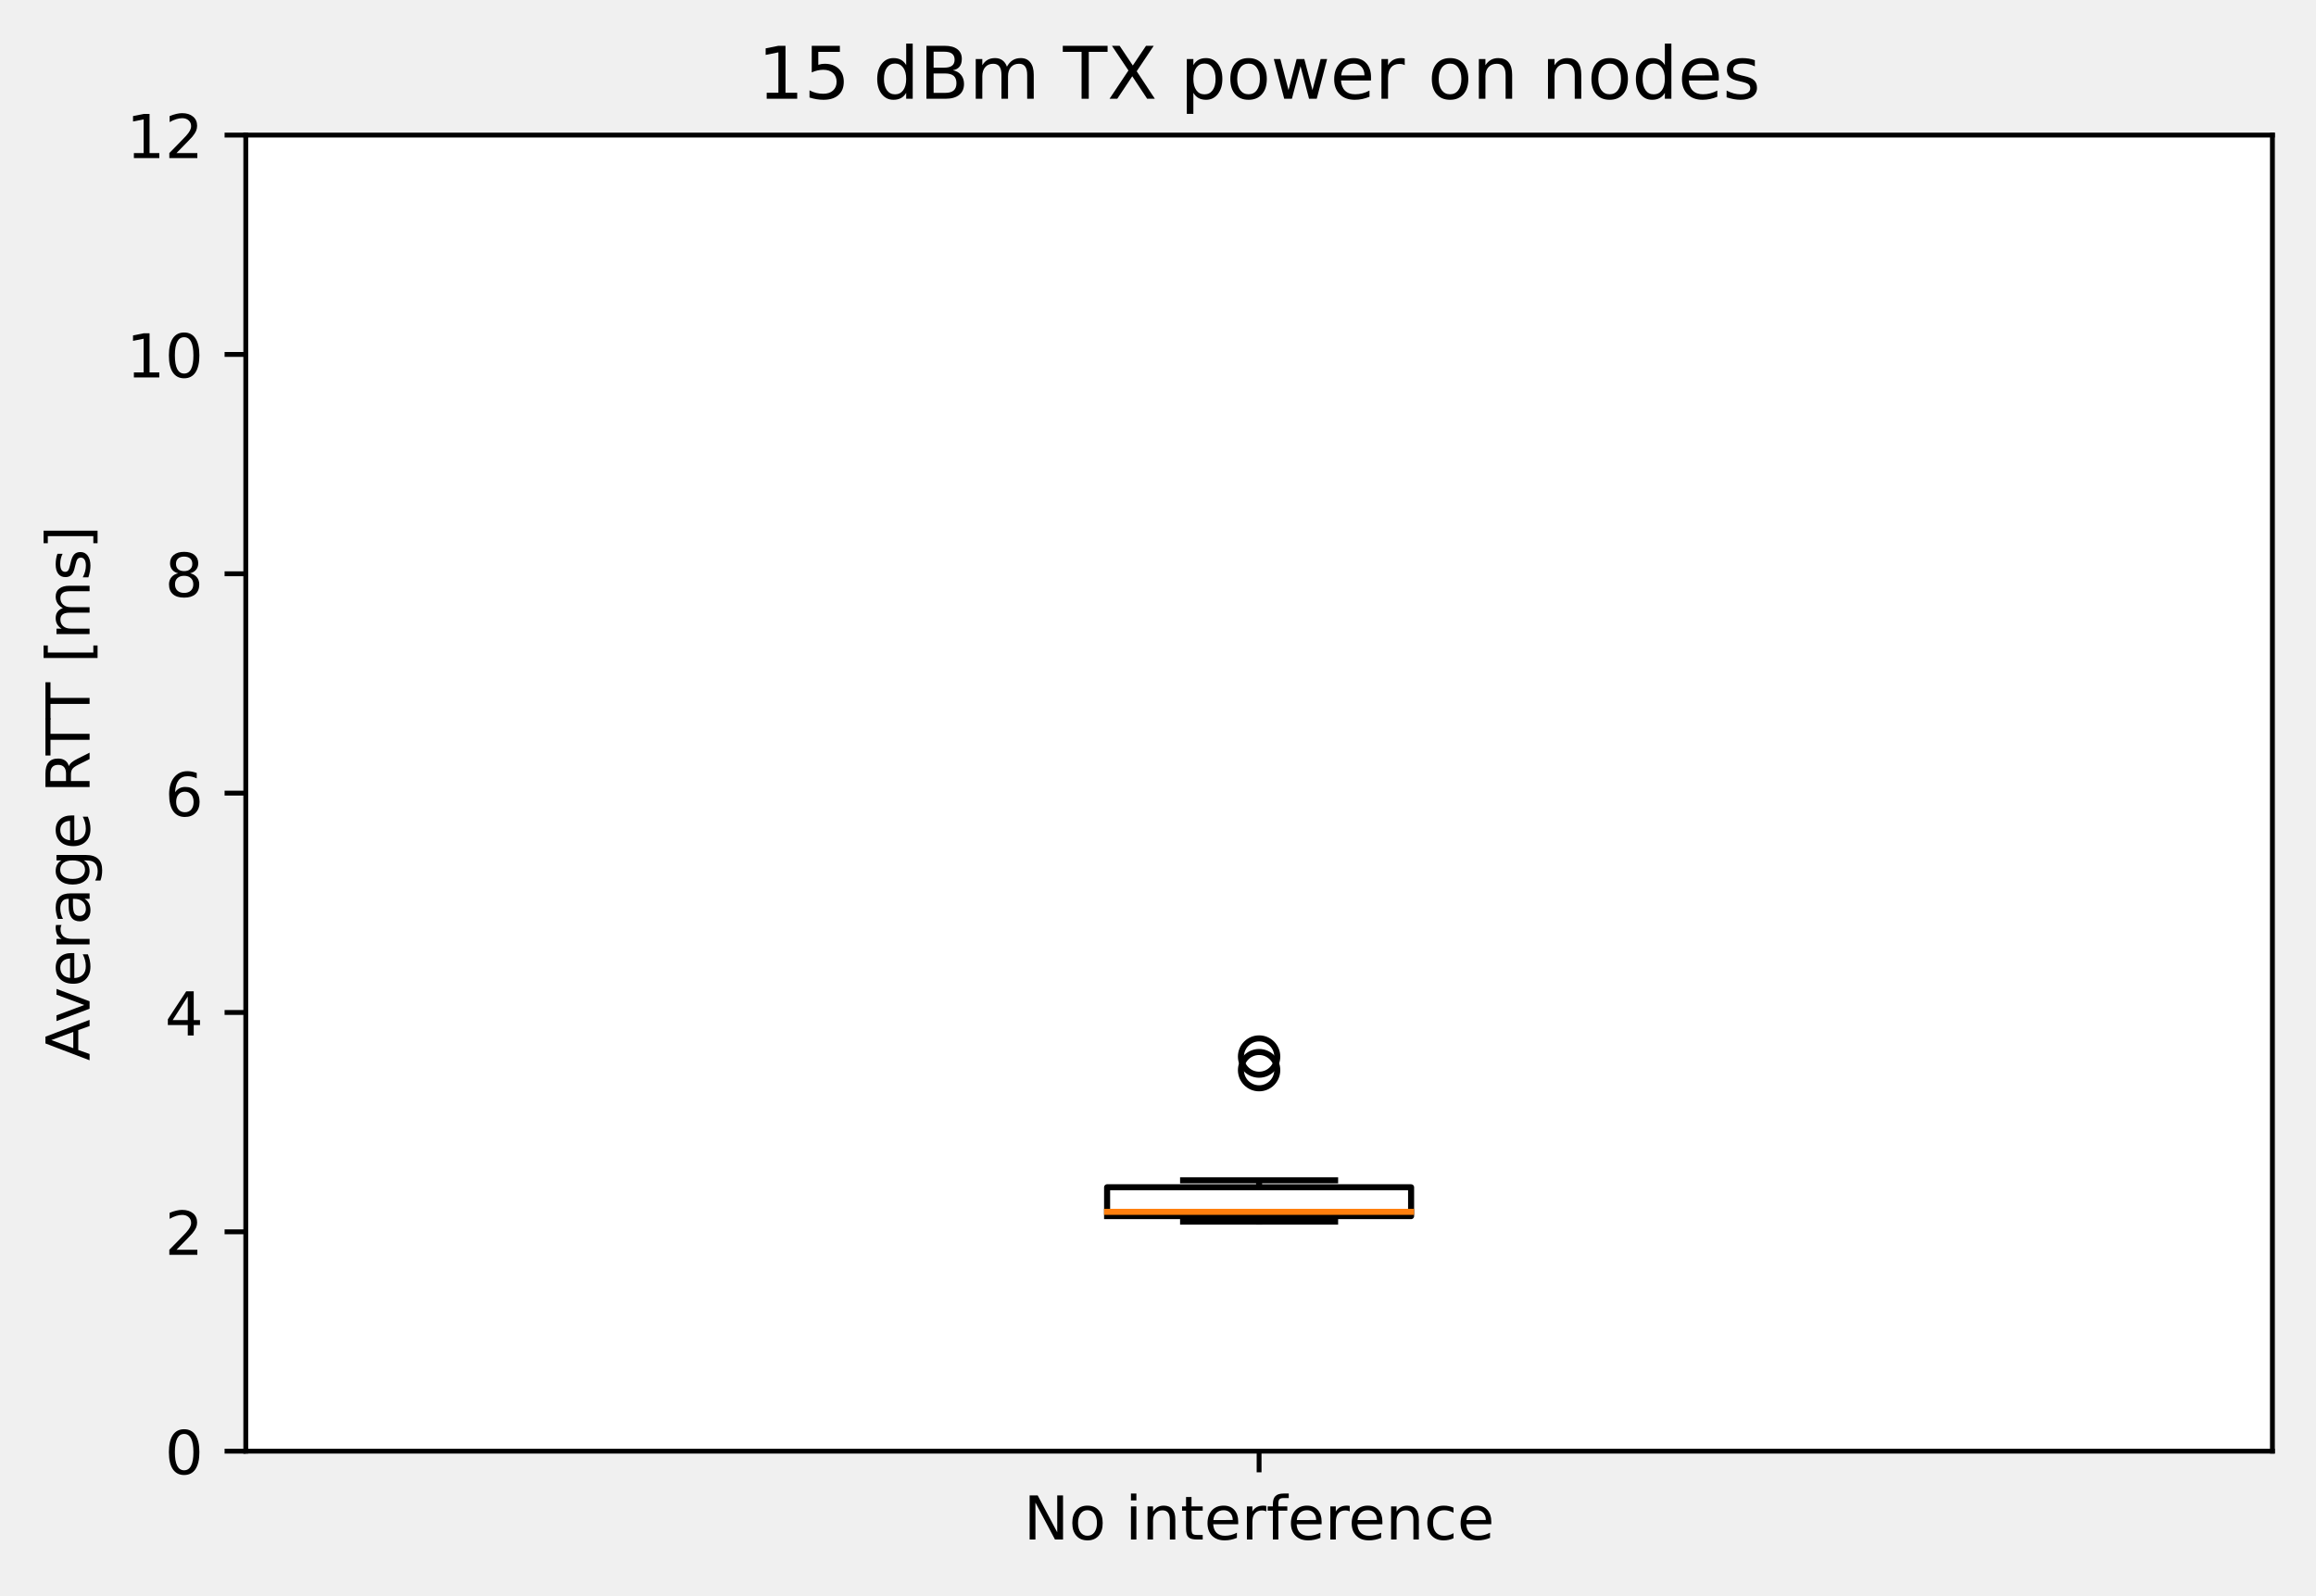
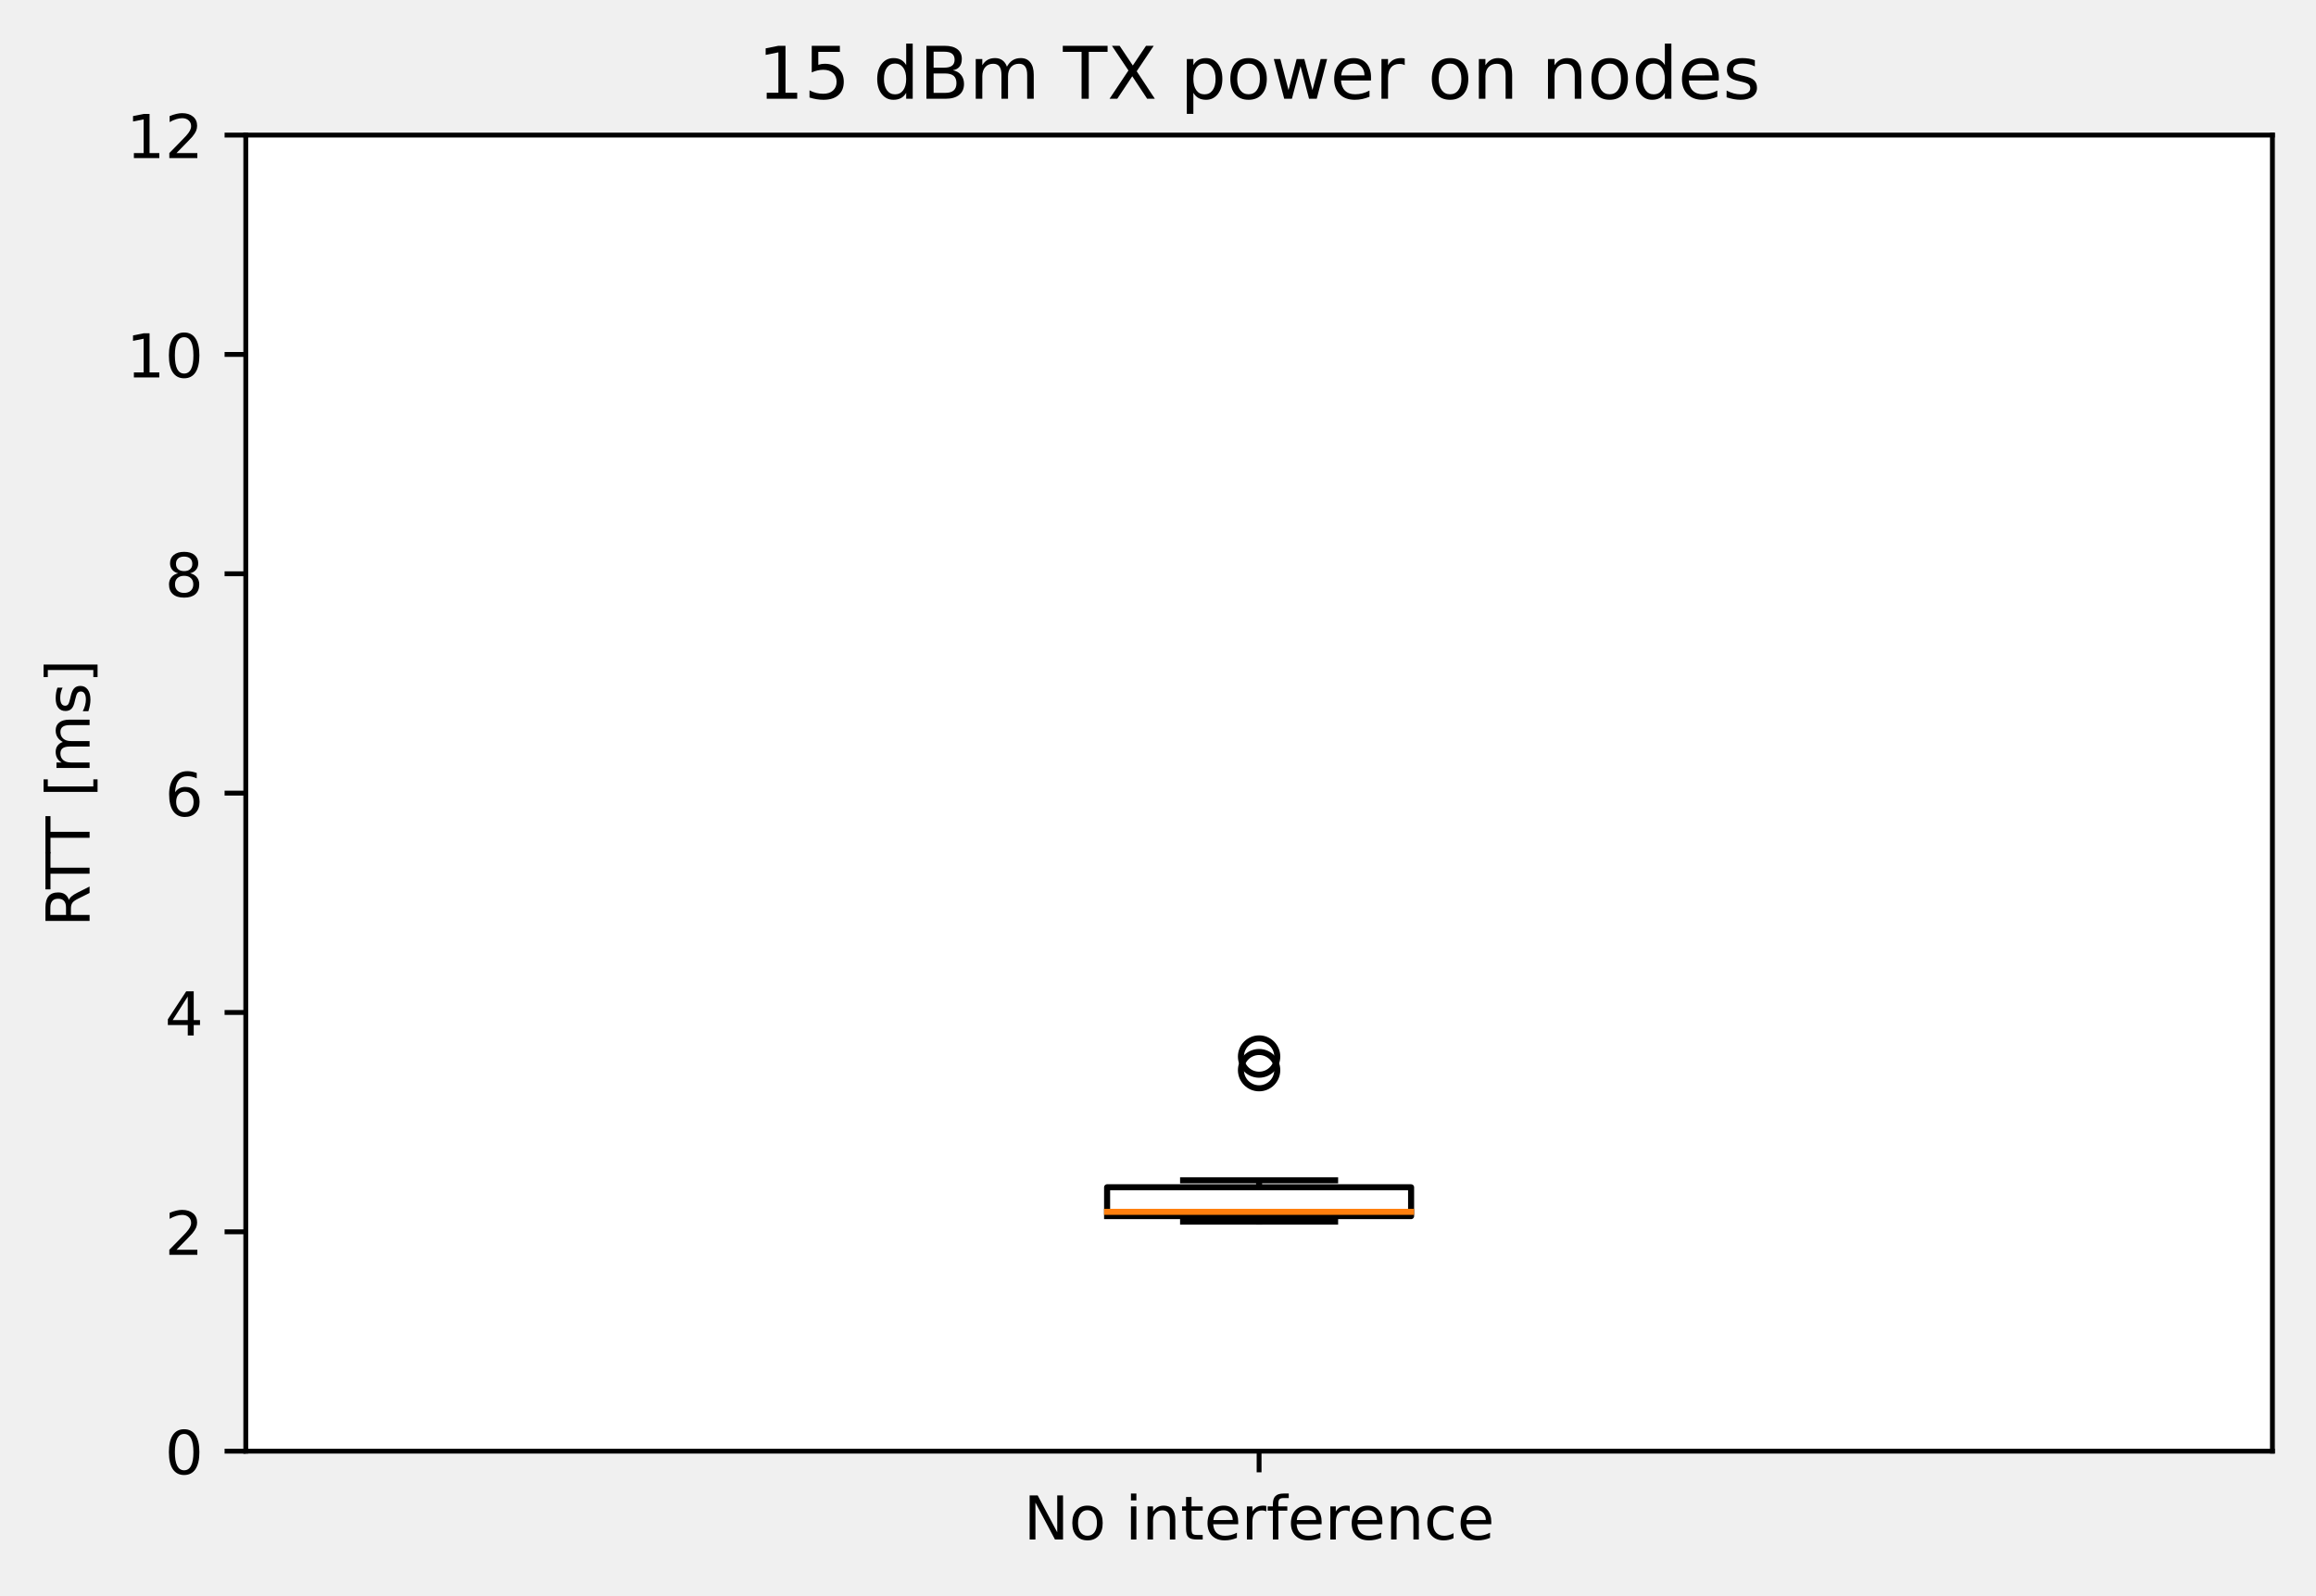
<svg xmlns="http://www.w3.org/2000/svg" xmlns:xlink="http://www.w3.org/1999/xlink" height="263.636pt" version="1.1" viewBox="0 0 382.603 263.636" width="382.603pt">
  <defs>
    <style type="text/css">*{stroke-linecap:butt;stroke-linejoin:round;}</style>
  </defs>
  <g id="figure_1">
    <g id="patch_1">
      <path d="M 0 263.636  L 382.603 263.636  L 382.603 0  L 0 0  z " style="fill:none;" />
    </g>
    <g id="axes_1">
      <g id="patch_2">
        <path d="M 40.603 239.758  L 375.403 239.758  L 375.403 22.318  L 40.603 22.318  z " style="fill:#ffffff;" />
      </g>
      <g id="matplotlib.axis_1">
        <g id="xtick_1">
          <g id="line2d_1">
            <defs>
-               <path d="M 0 0  L 0 3.5  " id="mb3ceda724a" style="stroke:#000000;stroke-width:0.8;" />
+               <path d="M 0 0  L 0 3.5  " id="m0b9584f833" style="stroke:#000000;stroke-width:0.8;" />
            </defs>
            <g>
-               <use style="stroke:#000000;stroke-width:0.8;" x="208.003" xlink:href="#mb3ceda724a" y="239.758" />
+               <use style="stroke:#000000;stroke-width:0.8;" x="208.003" xlink:href="#m0b9584f833" y="239.758" />
            </g>
          </g>
          <g id="text_1">
            <g transform="translate(169.1133 254.3566)scale(0.1 -0.1)">
              <defs>
                <path d="M 628 4666  L 1478 4666  L 3547 763  L 3547 4666  L 4159 4666  L 4159 0  L 3309 0  L 1241 3903  L 1241 0  L 628 0  L 628 4666  z " id="DejaVuSans-4e" transform="scale(0.015625)" />
                <path d="M 1959 3097  Q 1497 3097 1228 2736  Q 959 2375 959 1747  Q 959 1119 1226 758  Q 1494 397 1959 397  Q 2419 397 2687 759  Q 2956 1122 2956 1747  Q 2956 2369 2687 2733  Q 2419 3097 1959 3097  z M 1959 3584  Q 2709 3584 3137 3096  Q 3566 2609 3566 1747  Q 3566 888 3137 398  Q 2709 -91 1959 -91  Q 1206 -91 779 398  Q 353 888 353 1747  Q 353 2609 779 3096  Q 1206 3584 1959 3584  z " id="DejaVuSans-6f" transform="scale(0.015625)" />
                <path id="DejaVuSans-20" transform="scale(0.015625)" />
                <path d="M 603 3500  L 1178 3500  L 1178 0  L 603 0  L 603 3500  z M 603 4863  L 1178 4863  L 1178 4134  L 603 4134  L 603 4863  z " id="DejaVuSans-69" transform="scale(0.015625)" />
                <path d="M 3513 2113  L 3513 0  L 2938 0  L 2938 2094  Q 2938 2591 2744 2837  Q 2550 3084 2163 3084  Q 1697 3084 1428 2787  Q 1159 2491 1159 1978  L 1159 0  L 581 0  L 581 3500  L 1159 3500  L 1159 2956  Q 1366 3272 1645 3428  Q 1925 3584 2291 3584  Q 2894 3584 3203 3211  Q 3513 2838 3513 2113  z " id="DejaVuSans-6e" transform="scale(0.015625)" />
                <path d="M 1172 4494  L 1172 3500  L 2356 3500  L 2356 3053  L 1172 3053  L 1172 1153  Q 1172 725 1289 603  Q 1406 481 1766 481  L 2356 481  L 2356 0  L 1766 0  Q 1100 0 847 248  Q 594 497 594 1153  L 594 3053  L 172 3053  L 172 3500  L 594 3500  L 594 4494  L 1172 4494  z " id="DejaVuSans-74" transform="scale(0.015625)" />
                <path d="M 3597 1894  L 3597 1613  L 953 1613  Q 991 1019 1311 708  Q 1631 397 2203 397  Q 2534 397 2845 478  Q 3156 559 3463 722  L 3463 178  Q 3153 47 2828 -22  Q 2503 -91 2169 -91  Q 1331 -91 842 396  Q 353 884 353 1716  Q 353 2575 817 3079  Q 1281 3584 2069 3584  Q 2775 3584 3186 3129  Q 3597 2675 3597 1894  z M 3022 2063  Q 3016 2534 2758 2815  Q 2500 3097 2075 3097  Q 1594 3097 1305 2825  Q 1016 2553 972 2059  L 3022 2063  z " id="DejaVuSans-65" transform="scale(0.015625)" />
                <path d="M 2631 2963  Q 2534 3019 2420 3045  Q 2306 3072 2169 3072  Q 1681 3072 1420 2755  Q 1159 2438 1159 1844  L 1159 0  L 581 0  L 581 3500  L 1159 3500  L 1159 2956  Q 1341 3275 1631 3429  Q 1922 3584 2338 3584  Q 2397 3584 2469 3576  Q 2541 3569 2628 3553  L 2631 2963  z " id="DejaVuSans-72" transform="scale(0.015625)" />
                <path d="M 2375 4863  L 2375 4384  L 1825 4384  Q 1516 4384 1395 4259  Q 1275 4134 1275 3809  L 1275 3500  L 2222 3500  L 2222 3053  L 1275 3053  L 1275 0  L 697 0  L 697 3053  L 147 3053  L 147 3500  L 697 3500  L 697 3744  Q 697 4328 969 4595  Q 1241 4863 1831 4863  L 2375 4863  z " id="DejaVuSans-66" transform="scale(0.015625)" />
                <path d="M 3122 3366  L 3122 2828  Q 2878 2963 2633 3030  Q 2388 3097 2138 3097  Q 1578 3097 1268 2742  Q 959 2388 959 1747  Q 959 1106 1268 751  Q 1578 397 2138 397  Q 2388 397 2633 464  Q 2878 531 3122 666  L 3122 134  Q 2881 22 2623 -34  Q 2366 -91 2075 -91  Q 1284 -91 818 406  Q 353 903 353 1747  Q 353 2603 823 3093  Q 1294 3584 2113 3584  Q 2378 3584 2631 3529  Q 2884 3475 3122 3366  z " id="DejaVuSans-63" transform="scale(0.015625)" />
              </defs>
              <use xlink:href="#DejaVuSans-4e" />
              <use x="74.805" xlink:href="#DejaVuSans-6f" />
              <use x="135.986" xlink:href="#DejaVuSans-20" />
              <use x="167.773" xlink:href="#DejaVuSans-69" />
              <use x="195.557" xlink:href="#DejaVuSans-6e" />
              <use x="258.936" xlink:href="#DejaVuSans-74" />
              <use x="298.145" xlink:href="#DejaVuSans-65" />
              <use x="359.668" xlink:href="#DejaVuSans-72" />
              <use x="400.781" xlink:href="#DejaVuSans-66" />
              <use x="435.986" xlink:href="#DejaVuSans-65" />
              <use x="497.51" xlink:href="#DejaVuSans-72" />
              <use x="536.373" xlink:href="#DejaVuSans-65" />
              <use x="597.896" xlink:href="#DejaVuSans-6e" />
              <use x="661.275" xlink:href="#DejaVuSans-63" />
              <use x="716.256" xlink:href="#DejaVuSans-65" />
            </g>
          </g>
        </g>
      </g>
      <g id="matplotlib.axis_2">
        <g id="ytick_1">
          <g id="line2d_2">
            <defs>
-               <path d="M 0 0  L -3.5 0  " id="m162628d5ee" style="stroke:#000000;stroke-width:0.8;" />
+               <path d="M 0 0  L -3.5 0  " id="m374ccc0452" style="stroke:#000000;stroke-width:0.8;" />
            </defs>
            <g>
-               <use style="stroke:#000000;stroke-width:0.8;" x="40.603" xlink:href="#m162628d5ee" y="239.758" />
+               <use style="stroke:#000000;stroke-width:0.8;" x="40.603" xlink:href="#m374ccc0452" y="239.758" />
            </g>
          </g>
          <g id="text_2">
            <g transform="translate(27.24063 243.5573)scale(0.1 -0.1)">
              <defs>
                <path d="M 2034 4250  Q 1547 4250 1301 3770  Q 1056 3291 1056 2328  Q 1056 1369 1301 889  Q 1547 409 2034 409  Q 2525 409 2770 889  Q 3016 1369 3016 2328  Q 3016 3291 2770 3770  Q 2525 4250 2034 4250  z M 2034 4750  Q 2819 4750 3233 4129  Q 3647 3509 3647 2328  Q 3647 1150 3233 529  Q 2819 -91 2034 -91  Q 1250 -91 836 529  Q 422 1150 422 2328  Q 422 3509 836 4129  Q 1250 4750 2034 4750  z " id="DejaVuSans-30" transform="scale(0.015625)" />
              </defs>
              <use xlink:href="#DejaVuSans-30" />
            </g>
          </g>
        </g>
        <g id="ytick_2">
          <g id="line2d_3">
            <g>
-               <use style="stroke:#000000;stroke-width:0.8;" x="40.603" xlink:href="#m162628d5ee" y="203.518" />
+               <use style="stroke:#000000;stroke-width:0.8;" x="40.603" xlink:href="#m374ccc0452" y="203.518" />
            </g>
          </g>
          <g id="text_3">
            <g transform="translate(27.24063 207.3173)scale(0.1 -0.1)">
              <defs>
                <path d="M 1228 531  L 3431 531  L 3431 0  L 469 0  L 469 531  Q 828 903 1448 1529  Q 2069 2156 2228 2338  Q 2531 2678 2651 2914  Q 2772 3150 2772 3378  Q 2772 3750 2511 3984  Q 2250 4219 1831 4219  Q 1534 4219 1204 4116  Q 875 4013 500 3803  L 500 4441  Q 881 4594 1212 4672  Q 1544 4750 1819 4750  Q 2544 4750 2975 4387  Q 3406 4025 3406 3419  Q 3406 3131 3298 2873  Q 3191 2616 2906 2266  Q 2828 2175 2409 1742  Q 1991 1309 1228 531  z " id="DejaVuSans-32" transform="scale(0.015625)" />
              </defs>
              <use xlink:href="#DejaVuSans-32" />
            </g>
          </g>
        </g>
        <g id="ytick_3">
          <g id="line2d_4">
            <g>
-               <use style="stroke:#000000;stroke-width:0.8;" x="40.603" xlink:href="#m162628d5ee" y="167.278" />
+               <use style="stroke:#000000;stroke-width:0.8;" x="40.603" xlink:href="#m374ccc0452" y="167.278" />
            </g>
          </g>
          <g id="text_4">
            <g transform="translate(27.24063 171.0773)scale(0.1 -0.1)">
              <defs>
                <path d="M 2419 4116  L 825 1625  L 2419 1625  L 2419 4116  z M 2253 4666  L 3047 4666  L 3047 1625  L 3713 1625  L 3713 1100  L 3047 1100  L 3047 0  L 2419 0  L 2419 1100  L 313 1100  L 313 1709  L 2253 4666  z " id="DejaVuSans-34" transform="scale(0.015625)" />
              </defs>
              <use xlink:href="#DejaVuSans-34" />
            </g>
          </g>
        </g>
        <g id="ytick_4">
          <g id="line2d_5">
            <g>
-               <use style="stroke:#000000;stroke-width:0.8;" x="40.603" xlink:href="#m162628d5ee" y="131.038" />
+               <use style="stroke:#000000;stroke-width:0.8;" x="40.603" xlink:href="#m374ccc0452" y="131.038" />
            </g>
          </g>
          <g id="text_5">
            <g transform="translate(27.24063 134.8373)scale(0.1 -0.1)">
              <defs>
                <path d="M 2113 2584  Q 1688 2584 1439 2293  Q 1191 2003 1191 1497  Q 1191 994 1439 701  Q 1688 409 2113 409  Q 2538 409 2786 701  Q 3034 994 3034 1497  Q 3034 2003 2786 2293  Q 2538 2584 2113 2584  z M 3366 4563  L 3366 3988  Q 3128 4100 2886 4159  Q 2644 4219 2406 4219  Q 1781 4219 1451 3797  Q 1122 3375 1075 2522  Q 1259 2794 1537 2939  Q 1816 3084 2150 3084  Q 2853 3084 3261 2657  Q 3669 2231 3669 1497  Q 3669 778 3244 343  Q 2819 -91 2113 -91  Q 1303 -91 875 529  Q 447 1150 447 2328  Q 447 3434 972 4092  Q 1497 4750 2381 4750  Q 2619 4750 2861 4703  Q 3103 4656 3366 4563  z " id="DejaVuSans-36" transform="scale(0.015625)" />
              </defs>
              <use xlink:href="#DejaVuSans-36" />
            </g>
          </g>
        </g>
        <g id="ytick_5">
          <g id="line2d_6">
            <g>
-               <use style="stroke:#000000;stroke-width:0.8;" x="40.603" xlink:href="#m162628d5ee" y="94.798" />
+               <use style="stroke:#000000;stroke-width:0.8;" x="40.603" xlink:href="#m374ccc0452" y="94.798" />
            </g>
          </g>
          <g id="text_6">
            <g transform="translate(27.24063 98.59734)scale(0.1 -0.1)">
              <defs>
                <path d="M 2034 2216  Q 1584 2216 1326 1975  Q 1069 1734 1069 1313  Q 1069 891 1326 650  Q 1584 409 2034 409  Q 2484 409 2743 651  Q 3003 894 3003 1313  Q 3003 1734 2745 1975  Q 2488 2216 2034 2216  z M 1403 2484  Q 997 2584 770 2862  Q 544 3141 544 3541  Q 544 4100 942 4425  Q 1341 4750 2034 4750  Q 2731 4750 3128 4425  Q 3525 4100 3525 3541  Q 3525 3141 3298 2862  Q 3072 2584 2669 2484  Q 3125 2378 3379 2068  Q 3634 1759 3634 1313  Q 3634 634 3220 271  Q 2806 -91 2034 -91  Q 1263 -91 848 271  Q 434 634 434 1313  Q 434 1759 690 2068  Q 947 2378 1403 2484  z M 1172 3481  Q 1172 3119 1398 2916  Q 1625 2713 2034 2713  Q 2441 2713 2670 2916  Q 2900 3119 2900 3481  Q 2900 3844 2670 4047  Q 2441 4250 2034 4250  Q 1625 4250 1398 4047  Q 1172 3844 1172 3481  z " id="DejaVuSans-38" transform="scale(0.015625)" />
              </defs>
              <use xlink:href="#DejaVuSans-38" />
            </g>
          </g>
        </g>
        <g id="ytick_6">
          <g id="line2d_7">
            <g>
-               <use style="stroke:#000000;stroke-width:0.8;" x="40.603" xlink:href="#m162628d5ee" y="58.558" />
+               <use style="stroke:#000000;stroke-width:0.8;" x="40.603" xlink:href="#m374ccc0452" y="58.558" />
            </g>
          </g>
          <g id="text_7">
            <g transform="translate(20.87813 62.35734)scale(0.1 -0.1)">
              <defs>
                <path d="M 794 531  L 1825 531  L 1825 4091  L 703 3866  L 703 4441  L 1819 4666  L 2450 4666  L 2450 531  L 3481 531  L 3481 0  L 794 0  L 794 531  z " id="DejaVuSans-31" transform="scale(0.015625)" />
              </defs>
              <use xlink:href="#DejaVuSans-31" />
              <use x="63.623" xlink:href="#DejaVuSans-30" />
            </g>
          </g>
        </g>
        <g id="ytick_7">
          <g id="line2d_8">
            <g>
-               <use style="stroke:#000000;stroke-width:0.8;" x="40.603" xlink:href="#m162628d5ee" y="22.318" />
+               <use style="stroke:#000000;stroke-width:0.8;" x="40.603" xlink:href="#m374ccc0452" y="22.318" />
            </g>
          </g>
          <g id="text_8">
            <g transform="translate(20.87813 26.11734)scale(0.1 -0.1)">
              <use xlink:href="#DejaVuSans-31" />
              <use x="63.623" xlink:href="#DejaVuSans-32" />
            </g>
          </g>
        </g>
        <g id="text_9">
-           <g transform="translate(14.79844 175.2577)rotate(-90)scale(0.1 -0.1)">
+           <g transform="translate(14.79844 153.1358)rotate(-90)scale(0.1 -0.1)">
            <defs>
-               <path d="M 2188 4044  L 1331 1722  L 3047 1722  L 2188 4044  z M 1831 4666  L 2547 4666  L 4325 0  L 3669 0  L 3244 1197  L 1141 1197  L 716 0  L 50 0  L 1831 4666  z " id="DejaVuSans-41" transform="scale(0.015625)" />
-               <path d="M 191 3500  L 800 3500  L 1894 563  L 2988 3500  L 3597 3500  L 2284 0  L 1503 0  L 191 3500  z " id="DejaVuSans-76" transform="scale(0.015625)" />
-               <path d="M 2194 1759  Q 1497 1759 1228 1600  Q 959 1441 959 1056  Q 959 750 1161 570  Q 1363 391 1709 391  Q 2188 391 2477 730  Q 2766 1069 2766 1631  L 2766 1759  L 2194 1759  z M 3341 1997  L 3341 0  L 2766 0  L 2766 531  Q 2569 213 2275 61  Q 1981 -91 1556 -91  Q 1019 -91 701 211  Q 384 513 384 1019  Q 384 1609 779 1909  Q 1175 2209 1959 2209  L 2766 2209  L 2766 2266  Q 2766 2663 2505 2880  Q 2244 3097 1772 3097  Q 1472 3097 1187 3025  Q 903 2953 641 2809  L 641 3341  Q 956 3463 1253 3523  Q 1550 3584 1831 3584  Q 2591 3584 2966 3190  Q 3341 2797 3341 1997  z " id="DejaVuSans-61" transform="scale(0.015625)" />
-               <path d="M 2906 1791  Q 2906 2416 2648 2759  Q 2391 3103 1925 3103  Q 1463 3103 1205 2759  Q 947 2416 947 1791  Q 947 1169 1205 825  Q 1463 481 1925 481  Q 2391 481 2648 825  Q 2906 1169 2906 1791  z M 3481 434  Q 3481 -459 3084 -895  Q 2688 -1331 1869 -1331  Q 1566 -1331 1297 -1286  Q 1028 -1241 775 -1147  L 775 -588  Q 1028 -725 1275 -790  Q 1522 -856 1778 -856  Q 2344 -856 2625 -561  Q 2906 -266 2906 331  L 2906 616  Q 2728 306 2450 153  Q 2172 0 1784 0  Q 1141 0 747 490  Q 353 981 353 1791  Q 353 2603 747 3093  Q 1141 3584 1784 3584  Q 2172 3584 2450 3431  Q 2728 3278 2906 2969  L 2906 3500  L 3481 3500  L 3481 434  z " id="DejaVuSans-67" transform="scale(0.015625)" />
              <path d="M 2841 2188  Q 3044 2119 3236 1894  Q 3428 1669 3622 1275  L 4263 0  L 3584 0  L 2988 1197  Q 2756 1666 2539 1819  Q 2322 1972 1947 1972  L 1259 1972  L 1259 0  L 628 0  L 628 4666  L 2053 4666  Q 2853 4666 3247 4331  Q 3641 3997 3641 3322  Q 3641 2881 3436 2590  Q 3231 2300 2841 2188  z M 1259 4147  L 1259 2491  L 2053 2491  Q 2509 2491 2742 2702  Q 2975 2913 2975 3322  Q 2975 3731 2742 3939  Q 2509 4147 2053 4147  L 1259 4147  z " id="DejaVuSans-52" transform="scale(0.015625)" />
              <path d="M -19 4666  L 3928 4666  L 3928 4134  L 2272 4134  L 2272 0  L 1638 0  L 1638 4134  L -19 4134  L -19 4666  z " id="DejaVuSans-54" transform="scale(0.015625)" />
              <path d="M 550 4863  L 1875 4863  L 1875 4416  L 1125 4416  L 1125 -397  L 1875 -397  L 1875 -844  L 550 -844  L 550 4863  z " id="DejaVuSans-5b" transform="scale(0.015625)" />
              <path d="M 3328 2828  Q 3544 3216 3844 3400  Q 4144 3584 4550 3584  Q 5097 3584 5394 3201  Q 5691 2819 5691 2113  L 5691 0  L 5113 0  L 5113 2094  Q 5113 2597 4934 2840  Q 4756 3084 4391 3084  Q 3944 3084 3684 2787  Q 3425 2491 3425 1978  L 3425 0  L 2847 0  L 2847 2094  Q 2847 2600 2669 2842  Q 2491 3084 2119 3084  Q 1678 3084 1418 2786  Q 1159 2488 1159 1978  L 1159 0  L 581 0  L 581 3500  L 1159 3500  L 1159 2956  Q 1356 3278 1631 3431  Q 1906 3584 2284 3584  Q 2666 3584 2933 3390  Q 3200 3197 3328 2828  z " id="DejaVuSans-6d" transform="scale(0.015625)" />
              <path d="M 2834 3397  L 2834 2853  Q 2591 2978 2328 3040  Q 2066 3103 1784 3103  Q 1356 3103 1142 2972  Q 928 2841 928 2578  Q 928 2378 1081 2264  Q 1234 2150 1697 2047  L 1894 2003  Q 2506 1872 2764 1633  Q 3022 1394 3022 966  Q 3022 478 2636 193  Q 2250 -91 1575 -91  Q 1294 -91 989 -36  Q 684 19 347 128  L 347 722  Q 666 556 975 473  Q 1284 391 1588 391  Q 1994 391 2212 530  Q 2431 669 2431 922  Q 2431 1156 2273 1281  Q 2116 1406 1581 1522  L 1381 1569  Q 847 1681 609 1914  Q 372 2147 372 2553  Q 372 3047 722 3315  Q 1072 3584 1716 3584  Q 2034 3584 2315 3537  Q 2597 3491 2834 3397  z " id="DejaVuSans-73" transform="scale(0.015625)" />
              <path d="M 1947 4863  L 1947 -844  L 622 -844  L 622 -397  L 1369 -397  L 1369 4416  L 622 4416  L 622 4863  L 1947 4863  z " id="DejaVuSans-5d" transform="scale(0.015625)" />
            </defs>
-             <use xlink:href="#DejaVuSans-41" />
-             <use x="62.533" xlink:href="#DejaVuSans-76" />
-             <use x="121.713" xlink:href="#DejaVuSans-65" />
-             <use x="183.236" xlink:href="#DejaVuSans-72" />
-             <use x="224.35" xlink:href="#DejaVuSans-61" />
-             <use x="285.629" xlink:href="#DejaVuSans-67" />
-             <use x="349.105" xlink:href="#DejaVuSans-65" />
-             <use x="410.629" xlink:href="#DejaVuSans-20" />
-             <use x="442.416" xlink:href="#DejaVuSans-52" />
-             <use x="504.648" xlink:href="#DejaVuSans-54" />
-             <use x="563.982" xlink:href="#DejaVuSans-54" />
-             <use x="625.066" xlink:href="#DejaVuSans-20" />
-             <use x="656.854" xlink:href="#DejaVuSans-5b" />
-             <use x="695.867" xlink:href="#DejaVuSans-6d" />
-             <use x="793.279" xlink:href="#DejaVuSans-73" />
-             <use x="845.379" xlink:href="#DejaVuSans-5d" />
+             <use xlink:href="#DejaVuSans-52" />
+             <use x="62.232" xlink:href="#DejaVuSans-54" />
+             <use x="121.566" xlink:href="#DejaVuSans-54" />
+             <use x="182.65" xlink:href="#DejaVuSans-20" />
+             <use x="214.438" xlink:href="#DejaVuSans-5b" />
+             <use x="253.451" xlink:href="#DejaVuSans-6d" />
+             <use x="350.863" xlink:href="#DejaVuSans-73" />
+             <use x="402.963" xlink:href="#DejaVuSans-5d" />
          </g>
        </g>
      </g>
      <g id="line2d_9">
-         <path clip-path="url(#pa92828b2fc)" d="M 182.893 200.927  L 233.113 200.927  L 233.113 196.161  L 182.893 196.161  L 182.893 200.927  " style="fill:none;stroke:#000000;stroke-linecap:square;" />
+         <path clip-path="url(#p4436d03c85)" d="M 182.893 200.927  L 233.113 200.927  L 233.113 196.161  L 182.893 196.161  L 182.893 200.927  " style="fill:none;stroke:#000000;stroke-linecap:square;" />
      </g>
      <g id="line2d_10">
-         <path clip-path="url(#pa92828b2fc)" d="M 208.003 200.927  L 208.003 201.833  " style="fill:none;stroke:#000000;stroke-linecap:square;" />
+         <path clip-path="url(#p4436d03c85)" d="M 208.003 200.927  L 208.003 201.833  " style="fill:none;stroke:#000000;stroke-linecap:square;" />
      </g>
      <g id="line2d_11">
-         <path clip-path="url(#pa92828b2fc)" d="M 208.003 196.161  L 208.003 195.02  " style="fill:none;stroke:#000000;stroke-linecap:square;" />
+         <path clip-path="url(#p4436d03c85)" d="M 208.003 196.161  L 208.003 195.02  " style="fill:none;stroke:#000000;stroke-linecap:square;" />
      </g>
      <g id="line2d_12">
-         <path clip-path="url(#pa92828b2fc)" d="M 195.448 201.833  L 220.558 201.833  " style="fill:none;stroke:#000000;stroke-linecap:square;" />
+         <path clip-path="url(#p4436d03c85)" d="M 195.448 201.833  L 220.558 201.833  " style="fill:none;stroke:#000000;stroke-linecap:square;" />
      </g>
      <g id="line2d_13">
-         <path clip-path="url(#pa92828b2fc)" d="M 195.448 195.02  L 220.558 195.02  " style="fill:none;stroke:#000000;stroke-linecap:square;" />
+         <path clip-path="url(#p4436d03c85)" d="M 195.448 195.02  L 220.558 195.02  " style="fill:none;stroke:#000000;stroke-linecap:square;" />
      </g>
      <g id="line2d_14">
        <defs>
-           <path d="M 0 3  C 0.796 3 1.559 2.684 2.121 2.121  C 2.684 1.559 3 0.796 3 0  C 3 -0.796 2.684 -1.559 2.121 -2.121  C 1.559 -2.684 0.796 -3 0 -3  C -0.796 -3 -1.559 -2.684 -2.121 -2.121  C -2.684 -1.559 -3 -0.796 -3 0  C -3 0.796 -2.684 1.559 -2.121 2.121  C -1.559 2.684 -0.796 3 0 3  z " id="m6626fec840" style="stroke:#000000;" />
+           <path d="M 0 3  C 0.796 3 1.559 2.684 2.121 2.121  C 2.684 1.559 3 0.796 3 0  C 3 -0.796 2.684 -1.559 2.121 -2.121  C 1.559 -2.684 0.796 -3 0 -3  C -0.796 -3 -1.559 -2.684 -2.121 -2.121  C -2.684 -1.559 -3 -0.796 -3 0  C -3 0.796 -2.684 1.559 -2.121 2.121  C -1.559 2.684 -0.796 3 0 3  z " id="m68f7b6de68" style="stroke:#000000;" />
        </defs>
-         <g clip-path="url(#pa92828b2fc)">
-           <use style="fill-opacity:0;stroke:#000000;" x="208.003" xlink:href="#m6626fec840" y="174.562" />
-           <use style="fill-opacity:0;stroke:#000000;" x="208.003" xlink:href="#m6626fec840" y="176.809" />
+         <g clip-path="url(#p4436d03c85)">
+           <use style="fill-opacity:0;stroke:#000000;" x="208.003" xlink:href="#m68f7b6de68" y="174.562" />
+           <use style="fill-opacity:0;stroke:#000000;" x="208.003" xlink:href="#m68f7b6de68" y="176.809" />
        </g>
      </g>
      <g id="line2d_15">
-         <path clip-path="url(#pa92828b2fc)" d="M 182.893 200.22  L 233.113 200.22  " style="fill:none;stroke:#ff7f0e;stroke-linecap:square;" />
+         <path clip-path="url(#p4436d03c85)" d="M 182.893 200.22  L 233.113 200.22  " style="fill:none;stroke:#ff7f0e;stroke-linecap:square;" />
      </g>
      <g id="patch_3">
        <path d="M 40.603 239.758  L 40.603 22.318  " style="fill:none;stroke:#000000;stroke-linecap:square;stroke-linejoin:miter;stroke-width:0.8;" />
      </g>
      <g id="patch_4">
        <path d="M 375.403 239.758  L 375.403 22.318  " style="fill:none;stroke:#000000;stroke-linecap:square;stroke-linejoin:miter;stroke-width:0.8;" />
      </g>
      <g id="patch_5">
        <path d="M 40.603 239.758  L 375.403 239.758  " style="fill:none;stroke:#000000;stroke-linecap:square;stroke-linejoin:miter;stroke-width:0.8;" />
      </g>
      <g id="patch_6">
        <path d="M 40.603 22.318  L 375.403 22.318  " style="fill:none;stroke:#000000;stroke-linecap:square;stroke-linejoin:miter;stroke-width:0.8;" />
      </g>
      <g id="text_10">
        <g transform="translate(125.1694 16.31812)scale(0.12 -0.12)">
          <defs>
            <path d="M 691 4666  L 3169 4666  L 3169 4134  L 1269 4134  L 1269 2991  Q 1406 3038 1543 3061  Q 1681 3084 1819 3084  Q 2600 3084 3056 2656  Q 3513 2228 3513 1497  Q 3513 744 3044 326  Q 2575 -91 1722 -91  Q 1428 -91 1123 -41  Q 819 9 494 109  L 494 744  Q 775 591 1075 516  Q 1375 441 1709 441  Q 2250 441 2565 725  Q 2881 1009 2881 1497  Q 2881 1984 2565 2268  Q 2250 2553 1709 2553  Q 1456 2553 1204 2497  Q 953 2441 691 2322  L 691 4666  z " id="DejaVuSans-35" transform="scale(0.015625)" />
            <path d="M 2906 2969  L 2906 4863  L 3481 4863  L 3481 0  L 2906 0  L 2906 525  Q 2725 213 2448 61  Q 2172 -91 1784 -91  Q 1150 -91 751 415  Q 353 922 353 1747  Q 353 2572 751 3078  Q 1150 3584 1784 3584  Q 2172 3584 2448 3432  Q 2725 3281 2906 2969  z M 947 1747  Q 947 1113 1208 752  Q 1469 391 1925 391  Q 2381 391 2643 752  Q 2906 1113 2906 1747  Q 2906 2381 2643 2742  Q 2381 3103 1925 3103  Q 1469 3103 1208 2742  Q 947 2381 947 1747  z " id="DejaVuSans-64" transform="scale(0.015625)" />
            <path d="M 1259 2228  L 1259 519  L 2272 519  Q 2781 519 3026 730  Q 3272 941 3272 1375  Q 3272 1813 3026 2020  Q 2781 2228 2272 2228  L 1259 2228  z M 1259 4147  L 1259 2741  L 2194 2741  Q 2656 2741 2882 2914  Q 3109 3088 3109 3444  Q 3109 3797 2882 3972  Q 2656 4147 2194 4147  L 1259 4147  z M 628 4666  L 2241 4666  Q 2963 4666 3353 4366  Q 3744 4066 3744 3513  Q 3744 3084 3544 2831  Q 3344 2578 2956 2516  Q 3422 2416 3680 2098  Q 3938 1781 3938 1306  Q 3938 681 3513 340  Q 3088 0 2303 0  L 628 0  L 628 4666  z " id="DejaVuSans-42" transform="scale(0.015625)" />
            <path d="M 403 4666  L 1081 4666  L 2241 2931  L 3406 4666  L 4084 4666  L 2584 2425  L 4184 0  L 3506 0  L 2194 1984  L 872 0  L 191 0  L 1856 2491  L 403 4666  z " id="DejaVuSans-58" transform="scale(0.015625)" />
            <path d="M 1159 525  L 1159 -1331  L 581 -1331  L 581 3500  L 1159 3500  L 1159 2969  Q 1341 3281 1617 3432  Q 1894 3584 2278 3584  Q 2916 3584 3314 3078  Q 3713 2572 3713 1747  Q 3713 922 3314 415  Q 2916 -91 2278 -91  Q 1894 -91 1617 61  Q 1341 213 1159 525  z M 3116 1747  Q 3116 2381 2855 2742  Q 2594 3103 2138 3103  Q 1681 3103 1420 2742  Q 1159 2381 1159 1747  Q 1159 1113 1420 752  Q 1681 391 2138 391  Q 2594 391 2855 752  Q 3116 1113 3116 1747  z " id="DejaVuSans-70" transform="scale(0.015625)" />
            <path d="M 269 3500  L 844 3500  L 1563 769  L 2278 3500  L 2956 3500  L 3675 769  L 4391 3500  L 4966 3500  L 4050 0  L 3372 0  L 2619 2869  L 1863 0  L 1184 0  L 269 3500  z " id="DejaVuSans-77" transform="scale(0.015625)" />
          </defs>
          <use xlink:href="#DejaVuSans-31" />
          <use x="63.623" xlink:href="#DejaVuSans-35" />
          <use x="127.246" xlink:href="#DejaVuSans-20" />
          <use x="159.033" xlink:href="#DejaVuSans-64" />
          <use x="222.51" xlink:href="#DejaVuSans-42" />
          <use x="291.113" xlink:href="#DejaVuSans-6d" />
          <use x="388.525" xlink:href="#DejaVuSans-20" />
          <use x="420.312" xlink:href="#DejaVuSans-54" />
          <use x="481.396" xlink:href="#DejaVuSans-58" />
          <use x="549.902" xlink:href="#DejaVuSans-20" />
          <use x="581.689" xlink:href="#DejaVuSans-70" />
          <use x="645.166" xlink:href="#DejaVuSans-6f" />
          <use x="706.348" xlink:href="#DejaVuSans-77" />
          <use x="788.135" xlink:href="#DejaVuSans-65" />
          <use x="849.658" xlink:href="#DejaVuSans-72" />
          <use x="890.771" xlink:href="#DejaVuSans-20" />
          <use x="922.559" xlink:href="#DejaVuSans-6f" />
          <use x="983.74" xlink:href="#DejaVuSans-6e" />
          <use x="1047.119" xlink:href="#DejaVuSans-20" />
          <use x="1078.906" xlink:href="#DejaVuSans-6e" />
          <use x="1142.285" xlink:href="#DejaVuSans-6f" />
          <use x="1203.467" xlink:href="#DejaVuSans-64" />
          <use x="1266.943" xlink:href="#DejaVuSans-65" />
          <use x="1328.467" xlink:href="#DejaVuSans-73" />
        </g>
      </g>
    </g>
  </g>
  <defs>
-     <clipPath id="pa92828b2fc">
+     <clipPath id="p4436d03c85">
      <rect height="217.44" width="334.8" x="40.603" y="22.318" />
    </clipPath>
  </defs>
</svg>
